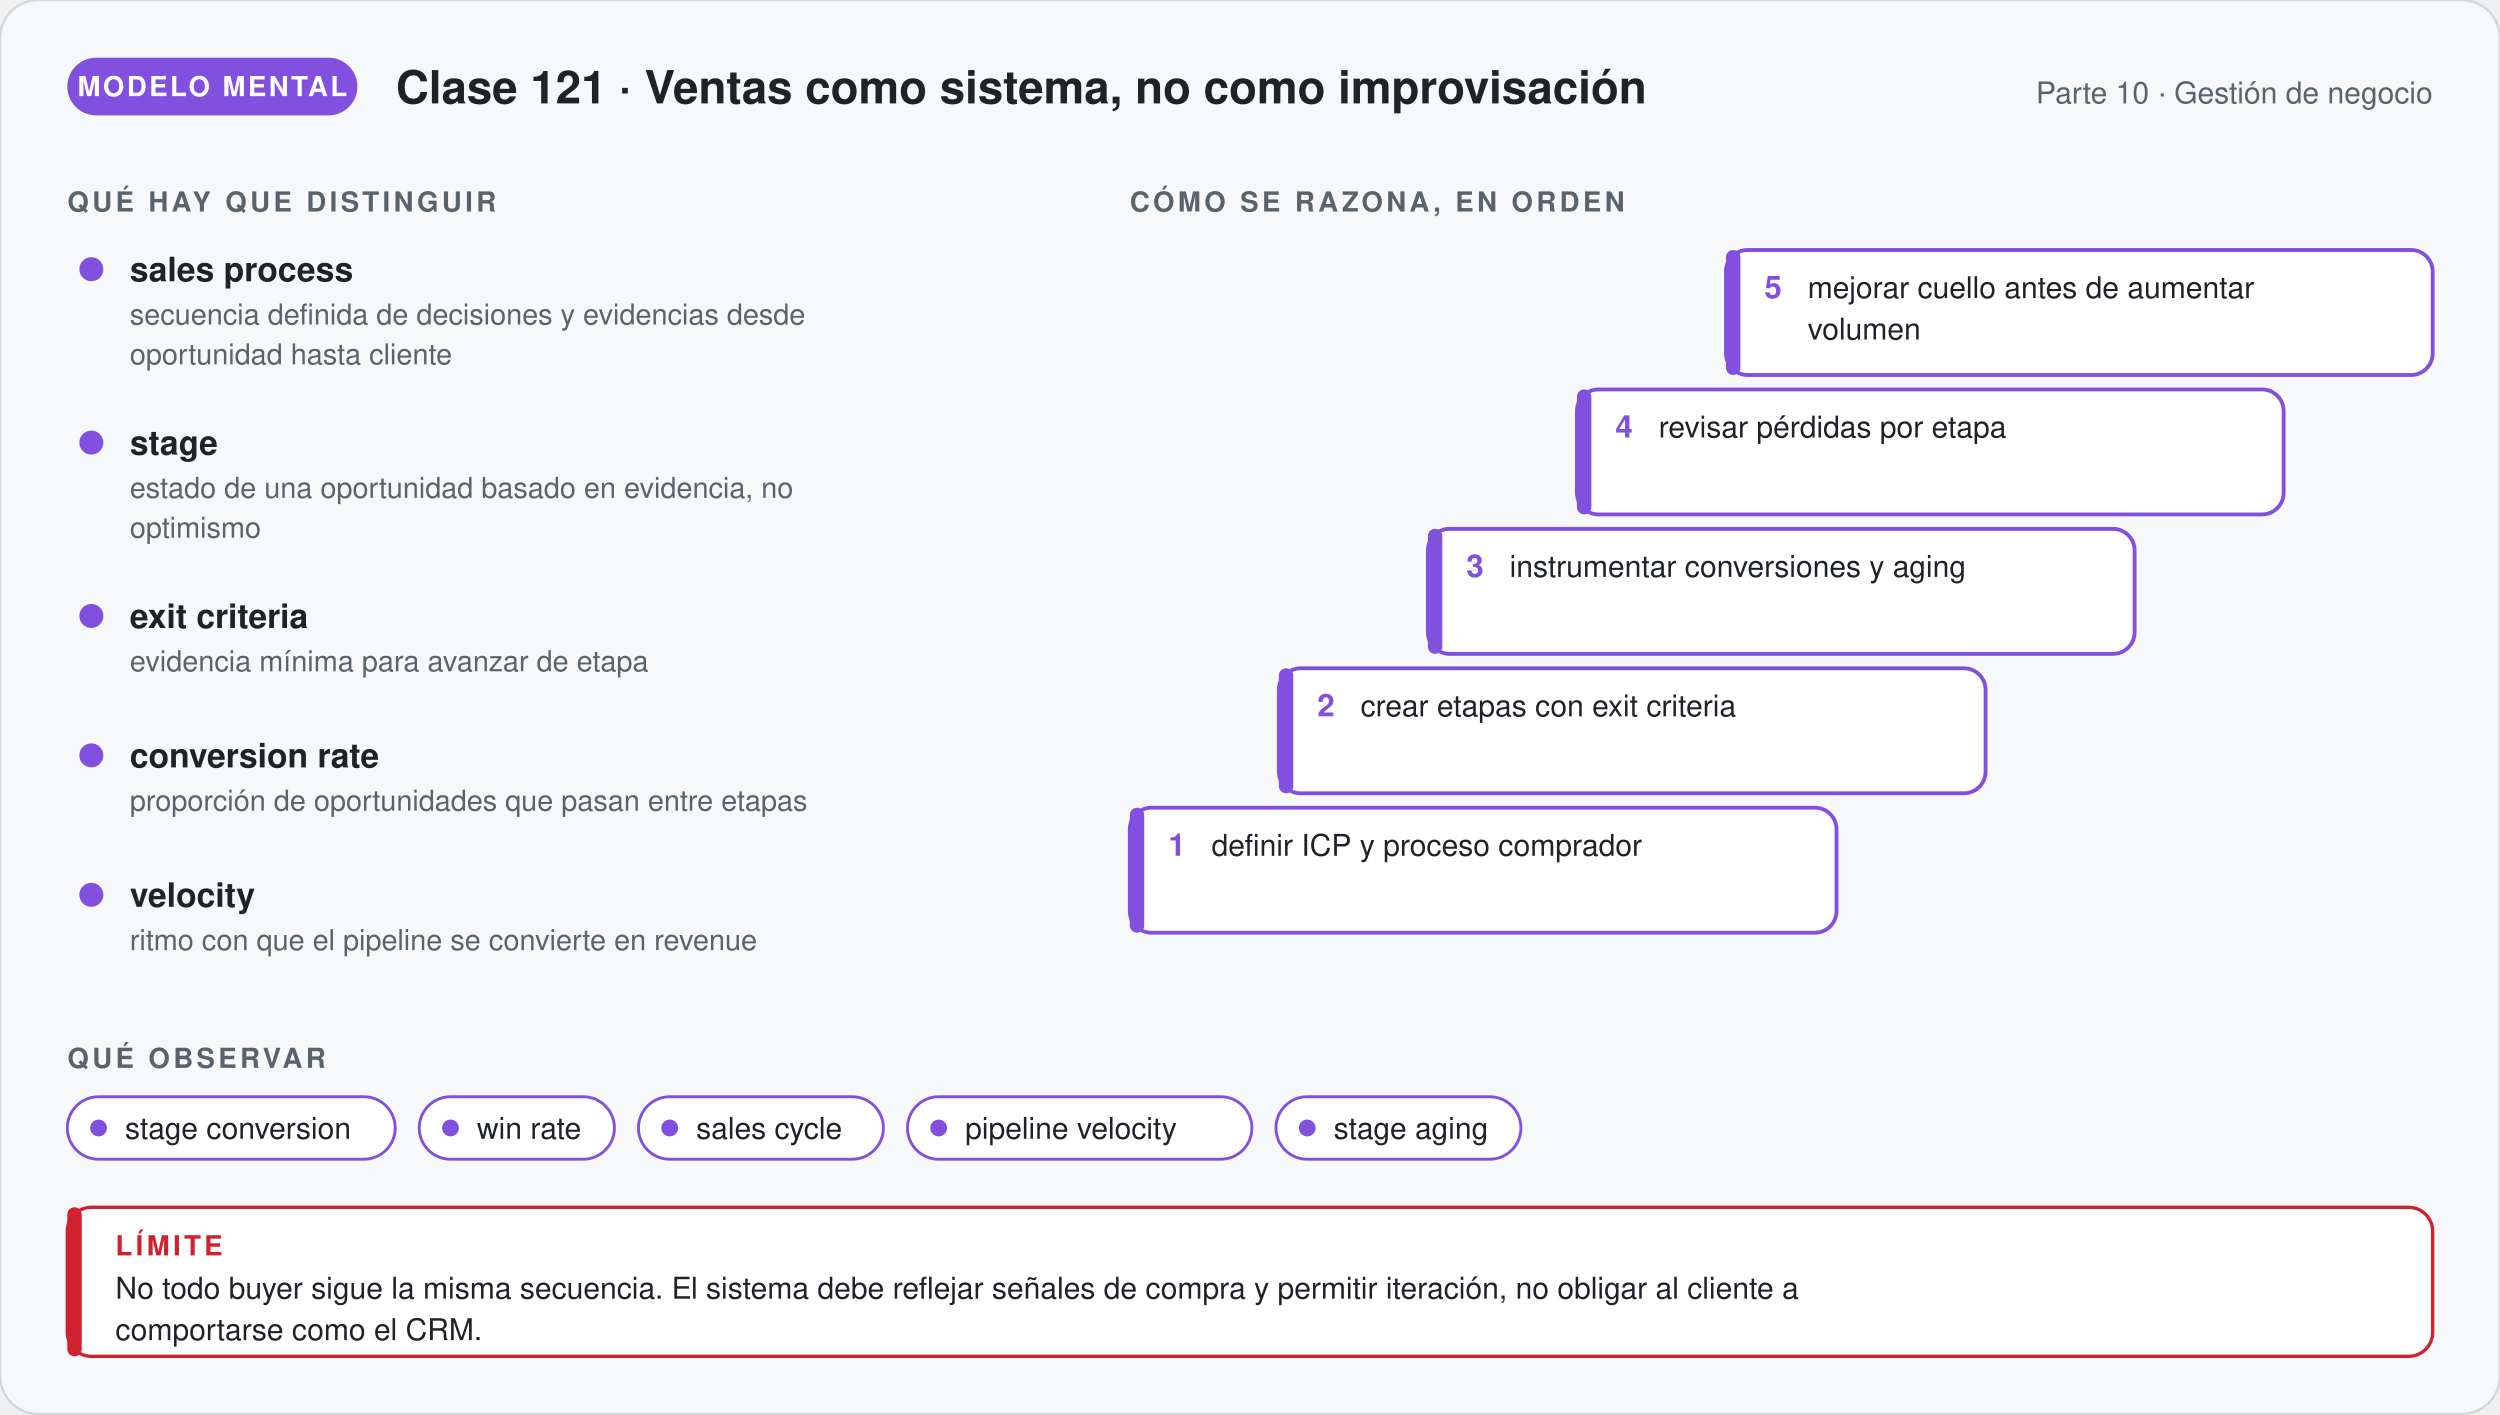
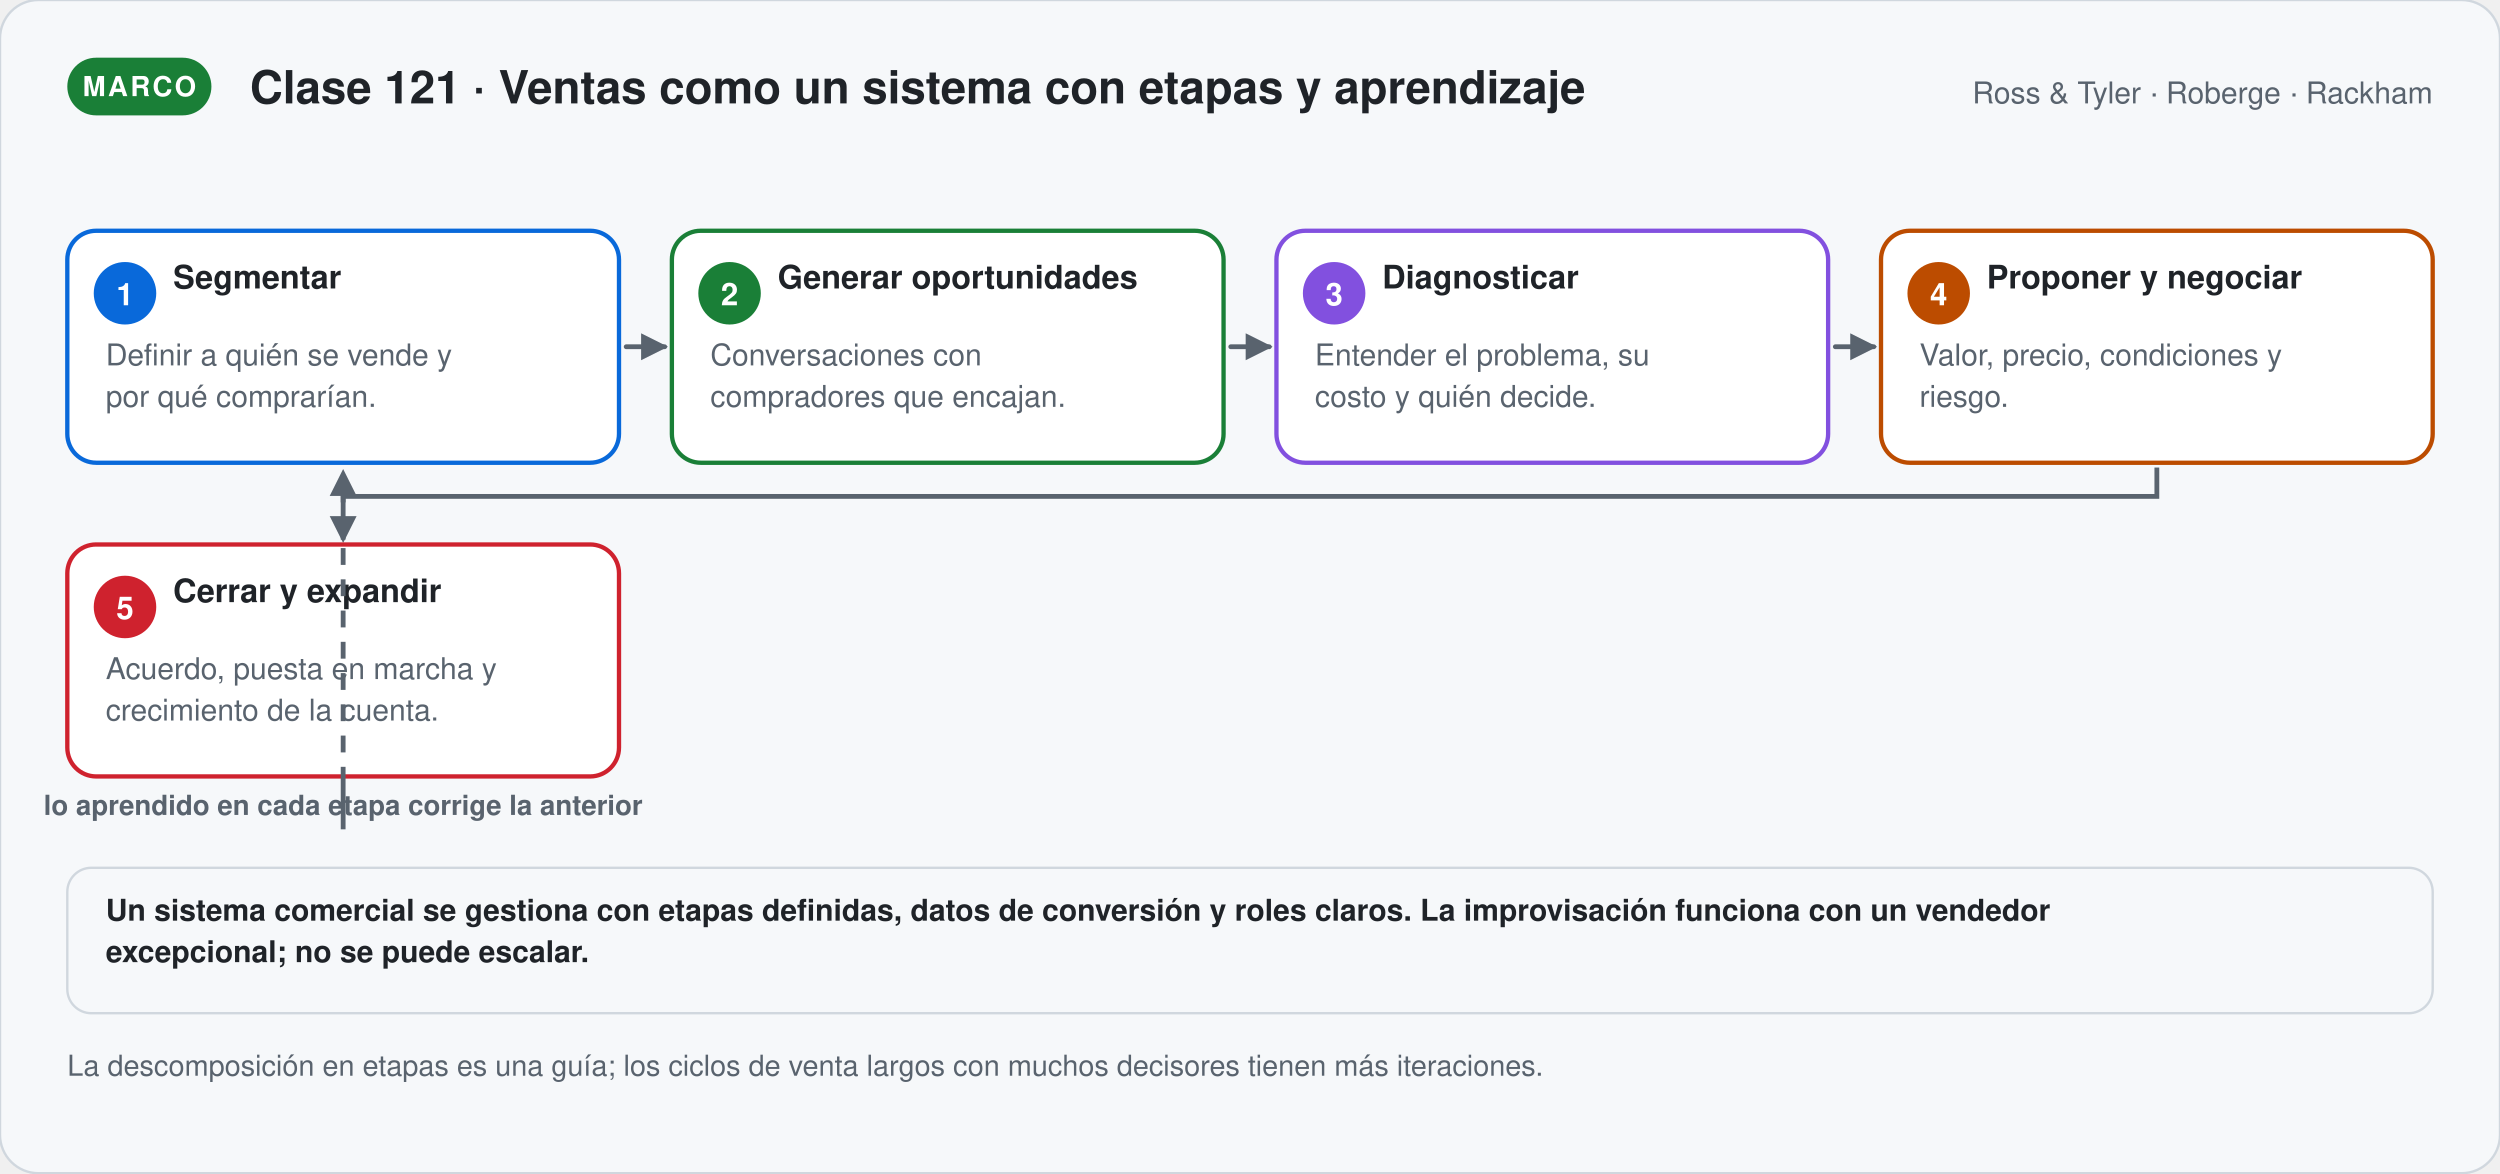
- <svg xmlns="http://www.w3.org/2000/svg" viewBox="0 0 1040 588.24" width="1040" role="img" aria-labelledby="t-g121 d-g121" font-family="'Segoe UI', 'Helvetica Neue', Helvetica, Arial, sans-serif">
+ <svg xmlns="http://www.w3.org/2000/svg" viewBox="0 0 1040 488.06" width="1040" role="img" aria-labelledby="t-s121 d-s121" font-family="'Segoe UI', 'Helvetica Neue', Helvetica, Arial, sans-serif">
  <defs>
-     <marker id="p-g121" viewBox="0 0 10 10" refX="8" refY="5" markerWidth="7" markerHeight="7" orient="auto">
+     <marker id="p-s121" viewBox="0 0 10 10" refX="8" refY="5" markerWidth="7" markerHeight="7" orient="auto">
      <path d="M1,1 L9,5 L1,9 Z" fill="#59636e" />
    </marker>
  </defs>
-   <rect width="1040" height="588.24" rx="16" fill="#f6f8fa" stroke="#d0d7de" />
-   <rect x="28" y="24" width="120.67" height="24" rx="12" fill="#8250df" />
-   <text x="88.335" y="40" font-size="11.5" font-weight="700" fill="#ffffff" text-anchor="middle" letter-spacing="1">MODELO MENTAL</text>
-   <text x="164.67" y="43" font-size="19" font-weight="700" fill="#1f2328" text-anchor="start">Clase 121 · Ventas como sistema, no como improvisación</text>
-   <text x="1012" y="43" font-size="12.5" font-weight="400" fill="#59636e" text-anchor="end">Parte 10 · Gestión de negocio</text>
-   <text x="28" y="88" font-size="11.5" font-weight="700" fill="#59636e" text-anchor="start" letter-spacing="1.4">QUÉ HAY QUE DISTINGUIR</text>
-   <circle cx="38" cy="112" r="5" fill="#8250df" />
-   <text x="54" y="117" font-size="14" font-weight="700" fill="#1f2328" text-anchor="start">sales process</text>
-   <text x="54" y="135" font-size="12" font-weight="400" fill="#59636e" text-anchor="start">secuencia definida de decisiones y evidencias desde</text>
-   <text x="54" y="151.56" font-size="12" font-weight="400" fill="#59636e" text-anchor="start">oportunidad hasta cliente</text>
-   <circle cx="38" cy="184.12" r="5" fill="#8250df" />
-   <text x="54" y="189.12" font-size="14" font-weight="700" fill="#1f2328" text-anchor="start">stage</text>
-   <text x="54" y="207.12" font-size="12" font-weight="400" fill="#59636e" text-anchor="start">estado de una oportunidad basado en evidencia, no</text>
-   <text x="54" y="223.68" font-size="12" font-weight="400" fill="#59636e" text-anchor="start">optimismo</text>
-   <circle cx="38" cy="256.24" r="5" fill="#8250df" />
-   <text x="54" y="261.24" font-size="14" font-weight="700" fill="#1f2328" text-anchor="start">exit criteria</text>
-   <text x="54" y="279.24" font-size="12" font-weight="400" fill="#59636e" text-anchor="start">evidencia mínima para avanzar de etapa</text>
-   <circle cx="38" cy="314.24" r="5" fill="#8250df" />
-   <text x="54" y="319.24" font-size="14" font-weight="700" fill="#1f2328" text-anchor="start">conversion rate</text>
-   <text x="54" y="337.24" font-size="12" font-weight="400" fill="#59636e" text-anchor="start">proporción de oportunidades que pasan entre etapas</text>
-   <circle cx="38" cy="372.24" r="5" fill="#8250df" />
-   <text x="54" y="377.24" font-size="14" font-weight="700" fill="#1f2328" text-anchor="start">velocity</text>
-   <text x="54" y="395.24" font-size="12" font-weight="400" fill="#59636e" text-anchor="start">ritmo con que el pipeline se convierte en revenue</text>
-   <text x="470" y="88" font-size="11.5" font-weight="700" fill="#59636e" text-anchor="start" letter-spacing="1.4">CÓMO SE RAZONA, EN ORDEN</text>
-   <rect x="470" y="336" width="294" height="52" rx="9" fill="#ffffff" stroke="#8250df" stroke-width="1.6" />
-   <rect x="470" y="336" width="6" height="52" rx="3" fill="#8250df" />
-   <text x="486" y="356" font-size="13" font-weight="800" fill="#8250df" text-anchor="start">1</text>
-   <text x="504" y="356" font-size="12.5" font-weight="400" fill="#1f2328" text-anchor="start">definir ICP y proceso comprador</text>
-   <rect x="532" y="278" width="294" height="52" rx="9" fill="#ffffff" stroke="#8250df" stroke-width="1.6" />
-   <rect x="532" y="278" width="6" height="52" rx="3" fill="#8250df" />
-   <text x="548" y="298" font-size="13" font-weight="800" fill="#8250df" text-anchor="start">2</text>
-   <text x="566" y="298" font-size="12.5" font-weight="400" fill="#1f2328" text-anchor="start">crear etapas con exit criteria</text>
-   <rect x="594" y="220" width="294" height="52" rx="9" fill="#ffffff" stroke="#8250df" stroke-width="1.6" />
-   <rect x="594" y="220" width="6" height="52" rx="3" fill="#8250df" />
-   <text x="610" y="240" font-size="13" font-weight="800" fill="#8250df" text-anchor="start">3</text>
-   <text x="628" y="240" font-size="12.5" font-weight="400" fill="#1f2328" text-anchor="start">instrumentar conversiones y aging</text>
-   <rect x="656" y="162" width="294" height="52" rx="9" fill="#ffffff" stroke="#8250df" stroke-width="1.6" />
-   <rect x="656" y="162" width="6" height="52" rx="3" fill="#8250df" />
-   <text x="672" y="182" font-size="13" font-weight="800" fill="#8250df" text-anchor="start">4</text>
-   <text x="690" y="182" font-size="12.5" font-weight="400" fill="#1f2328" text-anchor="start">revisar pérdidas por etapa</text>
-   <rect x="718" y="104" width="294" height="52" rx="9" fill="#ffffff" stroke="#8250df" stroke-width="1.6" />
-   <rect x="718" y="104" width="6" height="52" rx="3" fill="#8250df" />
-   <text x="734" y="124" font-size="13" font-weight="800" fill="#8250df" text-anchor="start">5</text>
-   <text x="752" y="124" font-size="12.5" font-weight="400" fill="#1f2328" text-anchor="start">mejorar cuello antes de aumentar</text>
-   <text x="752" y="141.25" font-size="12.5" font-weight="400" fill="#1f2328" text-anchor="start">volumen</text>
-   <text x="28" y="444.24" font-size="11.5" font-weight="700" fill="#59636e" text-anchor="start" letter-spacing="1.4">QUÉ OBSERVAR</text>
-   <rect x="28" y="456.24" width="136.4" height="26" rx="13" fill="#ffffff" stroke="#8250df" stroke-width="1.2" />
-   <circle cx="41" cy="469.24" r="3.5" fill="#8250df" />
-   <text x="52" y="473.74" font-size="12.5" font-weight="400" fill="#1f2328" text-anchor="start">stage conversion</text>
-   <rect x="174.4" y="456.24" width="81.2" height="26" rx="13" fill="#ffffff" stroke="#8250df" stroke-width="1.2" />
-   <circle cx="187.4" cy="469.24" r="3.5" fill="#8250df" />
-   <text x="198.4" y="473.74" font-size="12.5" font-weight="400" fill="#1f2328" text-anchor="start">win rate</text>
-   <rect x="265.6" y="456.24" width="101.9" height="26" rx="13" fill="#ffffff" stroke="#8250df" stroke-width="1.2" />
-   <circle cx="278.6" cy="469.24" r="3.5" fill="#8250df" />
-   <text x="289.6" y="473.74" font-size="12.5" font-weight="400" fill="#1f2328" text-anchor="start">sales cycle</text>
-   <rect x="377.5" y="456.24" width="143.3" height="26" rx="13" fill="#ffffff" stroke="#8250df" stroke-width="1.2" />
-   <circle cx="390.5" cy="469.24" r="3.5" fill="#8250df" />
-   <text x="401.5" y="473.74" font-size="12.5" font-weight="400" fill="#1f2328" text-anchor="start">pipeline velocity</text>
-   <rect x="530.8" y="456.24" width="101.9" height="26" rx="13" fill="#ffffff" stroke="#8250df" stroke-width="1.2" />
-   <circle cx="543.8" cy="469.24" r="3.5" fill="#8250df" />
-   <text x="554.8" y="473.74" font-size="12.5" font-weight="400" fill="#1f2328" text-anchor="start">stage aging</text>
-   <rect x="28" y="502.24" width="984" height="62" rx="10" fill="#ffffff" stroke="#cf222e" stroke-width="1.4" />
-   <rect x="28" y="502.24" width="6" height="62" rx="3" fill="#cf222e" />
-   <text x="48" y="522.24" font-size="11.5" font-weight="700" fill="#cf222e" text-anchor="start" letter-spacing="1.4">LÍMITE</text>
-   <text x="48" y="540.24" font-size="12.5" font-weight="400" fill="#1f2328" text-anchor="start">No todo buyer sigue la misma secuencia. El sistema debe reflejar señales de compra y permitir iteración, no obligar al cliente a</text>
-   <text x="48" y="557.49" font-size="12.5" font-weight="400" fill="#1f2328" text-anchor="start">comportarse como el CRM.</text>
+   <rect width="1040" height="488.06" rx="16" fill="#f6f8fa" stroke="#d0d7de" />
+   <rect x="28" y="24" width="59.95" height="24" rx="12" fill="#1a7f37" />
+   <text x="57.975" y="40" font-size="11.5" font-weight="700" fill="#ffffff" text-anchor="middle" letter-spacing="1">MARCO</text>
+   <text x="103.95" y="43" font-size="19" font-weight="700" fill="#1f2328" text-anchor="start">Clase 121 · Ventas como un sistema con etapas y aprendizaje</text>
+   <text x="1012" y="43" font-size="12.5" font-weight="400" fill="#59636e" text-anchor="end">Ross &amp; Tyler · Roberge · Rackham</text>
+   <rect x="28" y="96" width="229.5" height="96.5" rx="12" fill="#ffffff" stroke="#0969da" stroke-width="1.8" />
+   <circle cx="52.0" cy="122.0" r="13" fill="#0969da" />
+   <text x="52" y="127" font-size="13" font-weight="700" fill="#ffffff" text-anchor="middle">1</text>
+   <text x="72" y="120" font-size="13.5" font-weight="700" fill="#1f2328" text-anchor="start">Segmentar</text>
+   <text x="44" y="152" font-size="12.5" font-weight="400" fill="#59636e" text-anchor="start">Definir a quién se vende y</text>
+   <text x="44" y="169.25" font-size="12.5" font-weight="400" fill="#59636e" text-anchor="start">por qué comprarían.</text>
+   <path d="M260.5,144.25 L276.5,144.25" stroke="#59636e" stroke-width="2" fill="none" stroke-linecap="round" marker-end="url(#p-s121)" />
+   <rect x="279.5" y="96" width="229.5" height="96.5" rx="12" fill="#ffffff" stroke="#1a7f37" stroke-width="1.8" />
+   <circle cx="303.5" cy="122.0" r="13" fill="#1a7f37" />
+   <text x="303.5" y="127" font-size="13" font-weight="700" fill="#ffffff" text-anchor="middle">2</text>
+   <text x="323.5" y="120" font-size="13.5" font-weight="700" fill="#1f2328" text-anchor="start">Generar oportunidades</text>
+   <text x="295.5" y="152" font-size="12.5" font-weight="400" fill="#59636e" text-anchor="start">Conversaciones con</text>
+   <text x="295.5" y="169.25" font-size="12.5" font-weight="400" fill="#59636e" text-anchor="start">compradores que encajan.</text>
+   <path d="M512,144.25 L528,144.25" stroke="#59636e" stroke-width="2" fill="none" stroke-linecap="round" marker-end="url(#p-s121)" />
+   <rect x="531" y="96" width="229.5" height="96.5" rx="12" fill="#ffffff" stroke="#8250df" stroke-width="1.8" />
+   <circle cx="555.0" cy="122.0" r="13" fill="#8250df" />
+   <text x="555" y="127" font-size="13" font-weight="700" fill="#ffffff" text-anchor="middle">3</text>
+   <text x="575" y="120" font-size="13.5" font-weight="700" fill="#1f2328" text-anchor="start">Diagnosticar</text>
+   <text x="547" y="152" font-size="12.5" font-weight="400" fill="#59636e" text-anchor="start">Entender el problema, su</text>
+   <text x="547" y="169.25" font-size="12.5" font-weight="400" fill="#59636e" text-anchor="start">costo y quién decide.</text>
+   <path d="M763.5,144.25 L779.5,144.25" stroke="#59636e" stroke-width="2" fill="none" stroke-linecap="round" marker-end="url(#p-s121)" />
+   <rect x="782.5" y="96" width="229.5" height="96.5" rx="12" fill="#ffffff" stroke="#bc4c00" stroke-width="1.8" />
+   <circle cx="806.5" cy="122.0" r="13" fill="#bc4c00" />
+   <text x="806.5" y="127" font-size="13" font-weight="700" fill="#ffffff" text-anchor="middle">4</text>
+   <text x="826.5" y="120" font-size="13.5" font-weight="700" fill="#1f2328" text-anchor="start">Proponer y negociar</text>
+   <text x="798.5" y="152" font-size="12.5" font-weight="400" fill="#59636e" text-anchor="start">Valor, precio, condiciones y</text>
+   <text x="798.5" y="169.25" font-size="12.5" font-weight="400" fill="#59636e" text-anchor="start">riesgo.</text>
+   <path d="M897.25,194.5 V206.5 H142.75 V224.5" stroke="#59636e" stroke-width="2" fill="none" marker-end="url(#p-s121)" />
+   <rect x="28" y="226.5" width="229.5" height="96.5" rx="12" fill="#ffffff" stroke="#cf222e" stroke-width="1.8" />
+   <circle cx="52.0" cy="252.5" r="13" fill="#cf222e" />
+   <text x="52" y="257.5" font-size="13" font-weight="700" fill="#ffffff" text-anchor="middle">5</text>
+   <text x="72" y="250.5" font-size="13.5" font-weight="700" fill="#1f2328" text-anchor="start">Cerrar y expandir</text>
+   <text x="44" y="282.5" font-size="12.5" font-weight="400" fill="#59636e" text-anchor="start">Acuerdo, puesta en marcha y</text>
+   <text x="44" y="299.75" font-size="12.5" font-weight="400" fill="#59636e" text-anchor="start">crecimiento de la cuenta.</text>
+   <path d="M142.75,325.0 V345.0 H142.75 V196.5" stroke="#59636e" stroke-width="2" fill="none" stroke-dasharray="7 6" marker-end="url(#p-s121)" />
+   <text x="142.75" y="339" font-size="11.5" font-weight="600" fill="#59636e" text-anchor="middle">lo aprendido en cada etapa corrige la anterior</text>
+   <rect x="28" y="361" width="984" height="60.5" rx="10" fill="#f6f8fa" stroke="#d0d7de" stroke-width="1" />
+   <text x="44" y="383" font-size="12.5" font-weight="600" fill="#1f2328" text-anchor="start">Un sistema comercial se gestiona con etapas definidas, datos de conversión y roles claros. La improvisación funciona con un vendedor</text>
+   <text x="44" y="400.25" font-size="12.5" font-weight="600" fill="#1f2328" text-anchor="start">excepcional; no se puede escalar.</text>
+   <text x="28" y="447.5" font-size="12" font-weight="400" fill="#59636e" text-anchor="start">La descomposición en etapas es una guía; los ciclos de venta largos con muchos decisores tienen más iteraciones.</text>
</svg>
